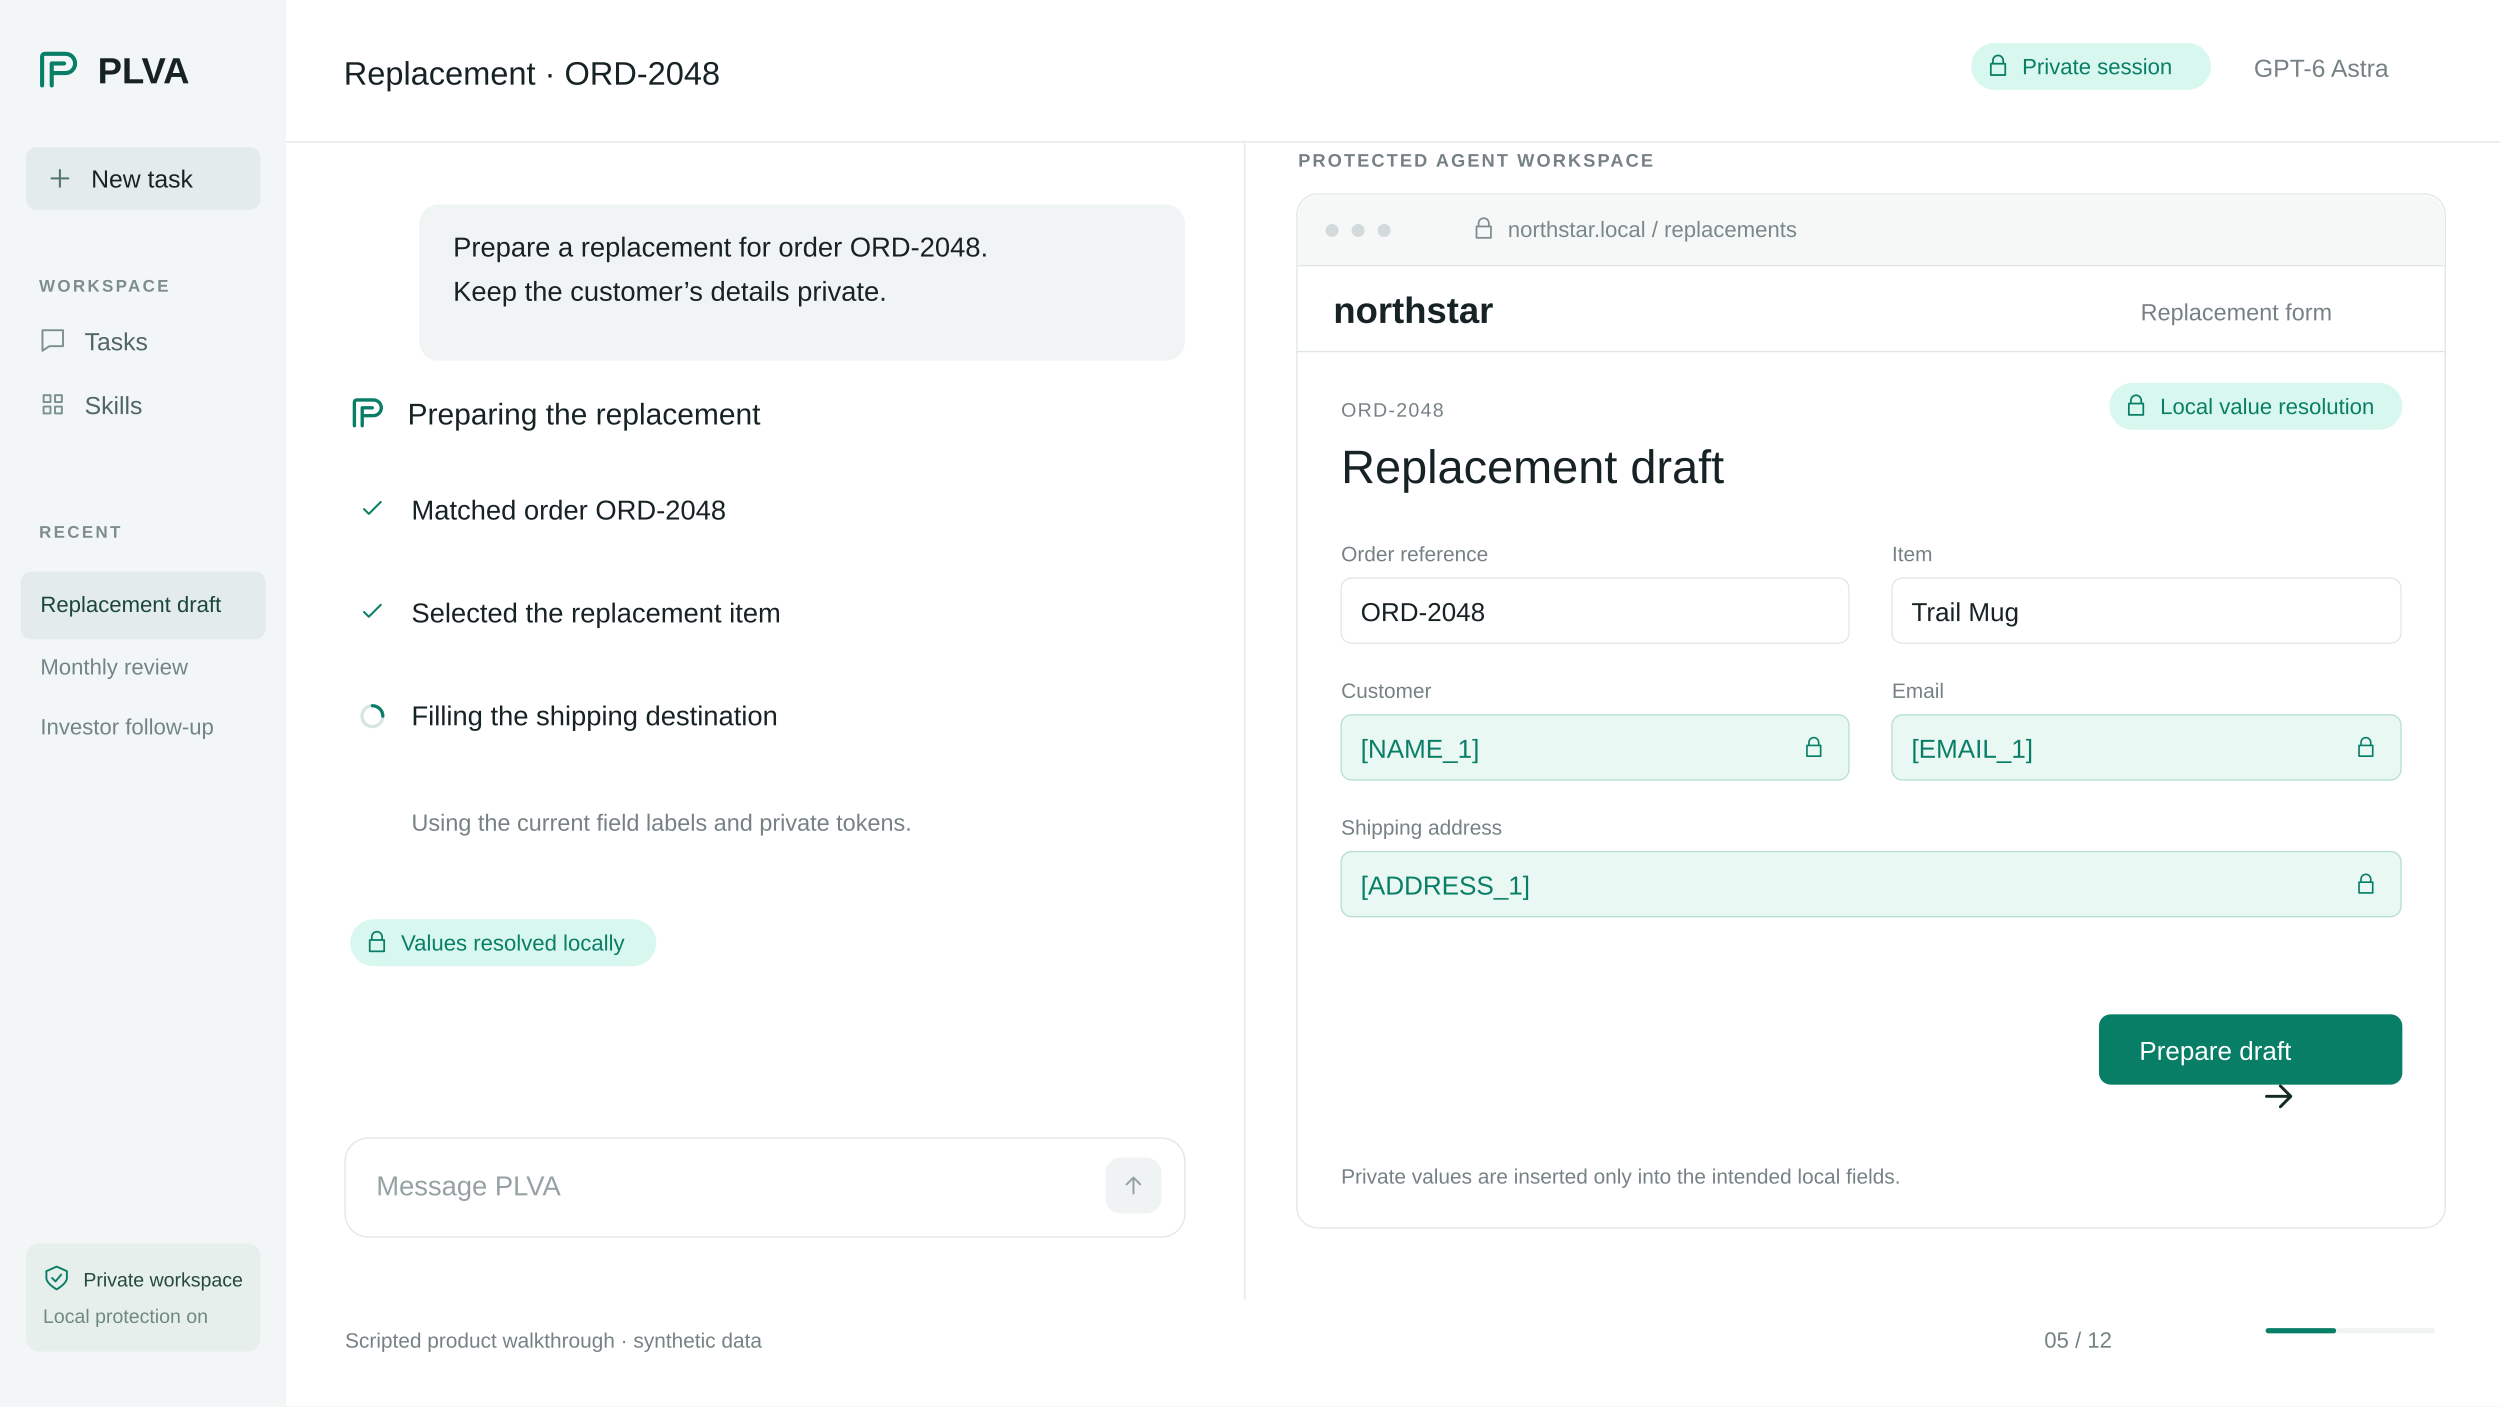
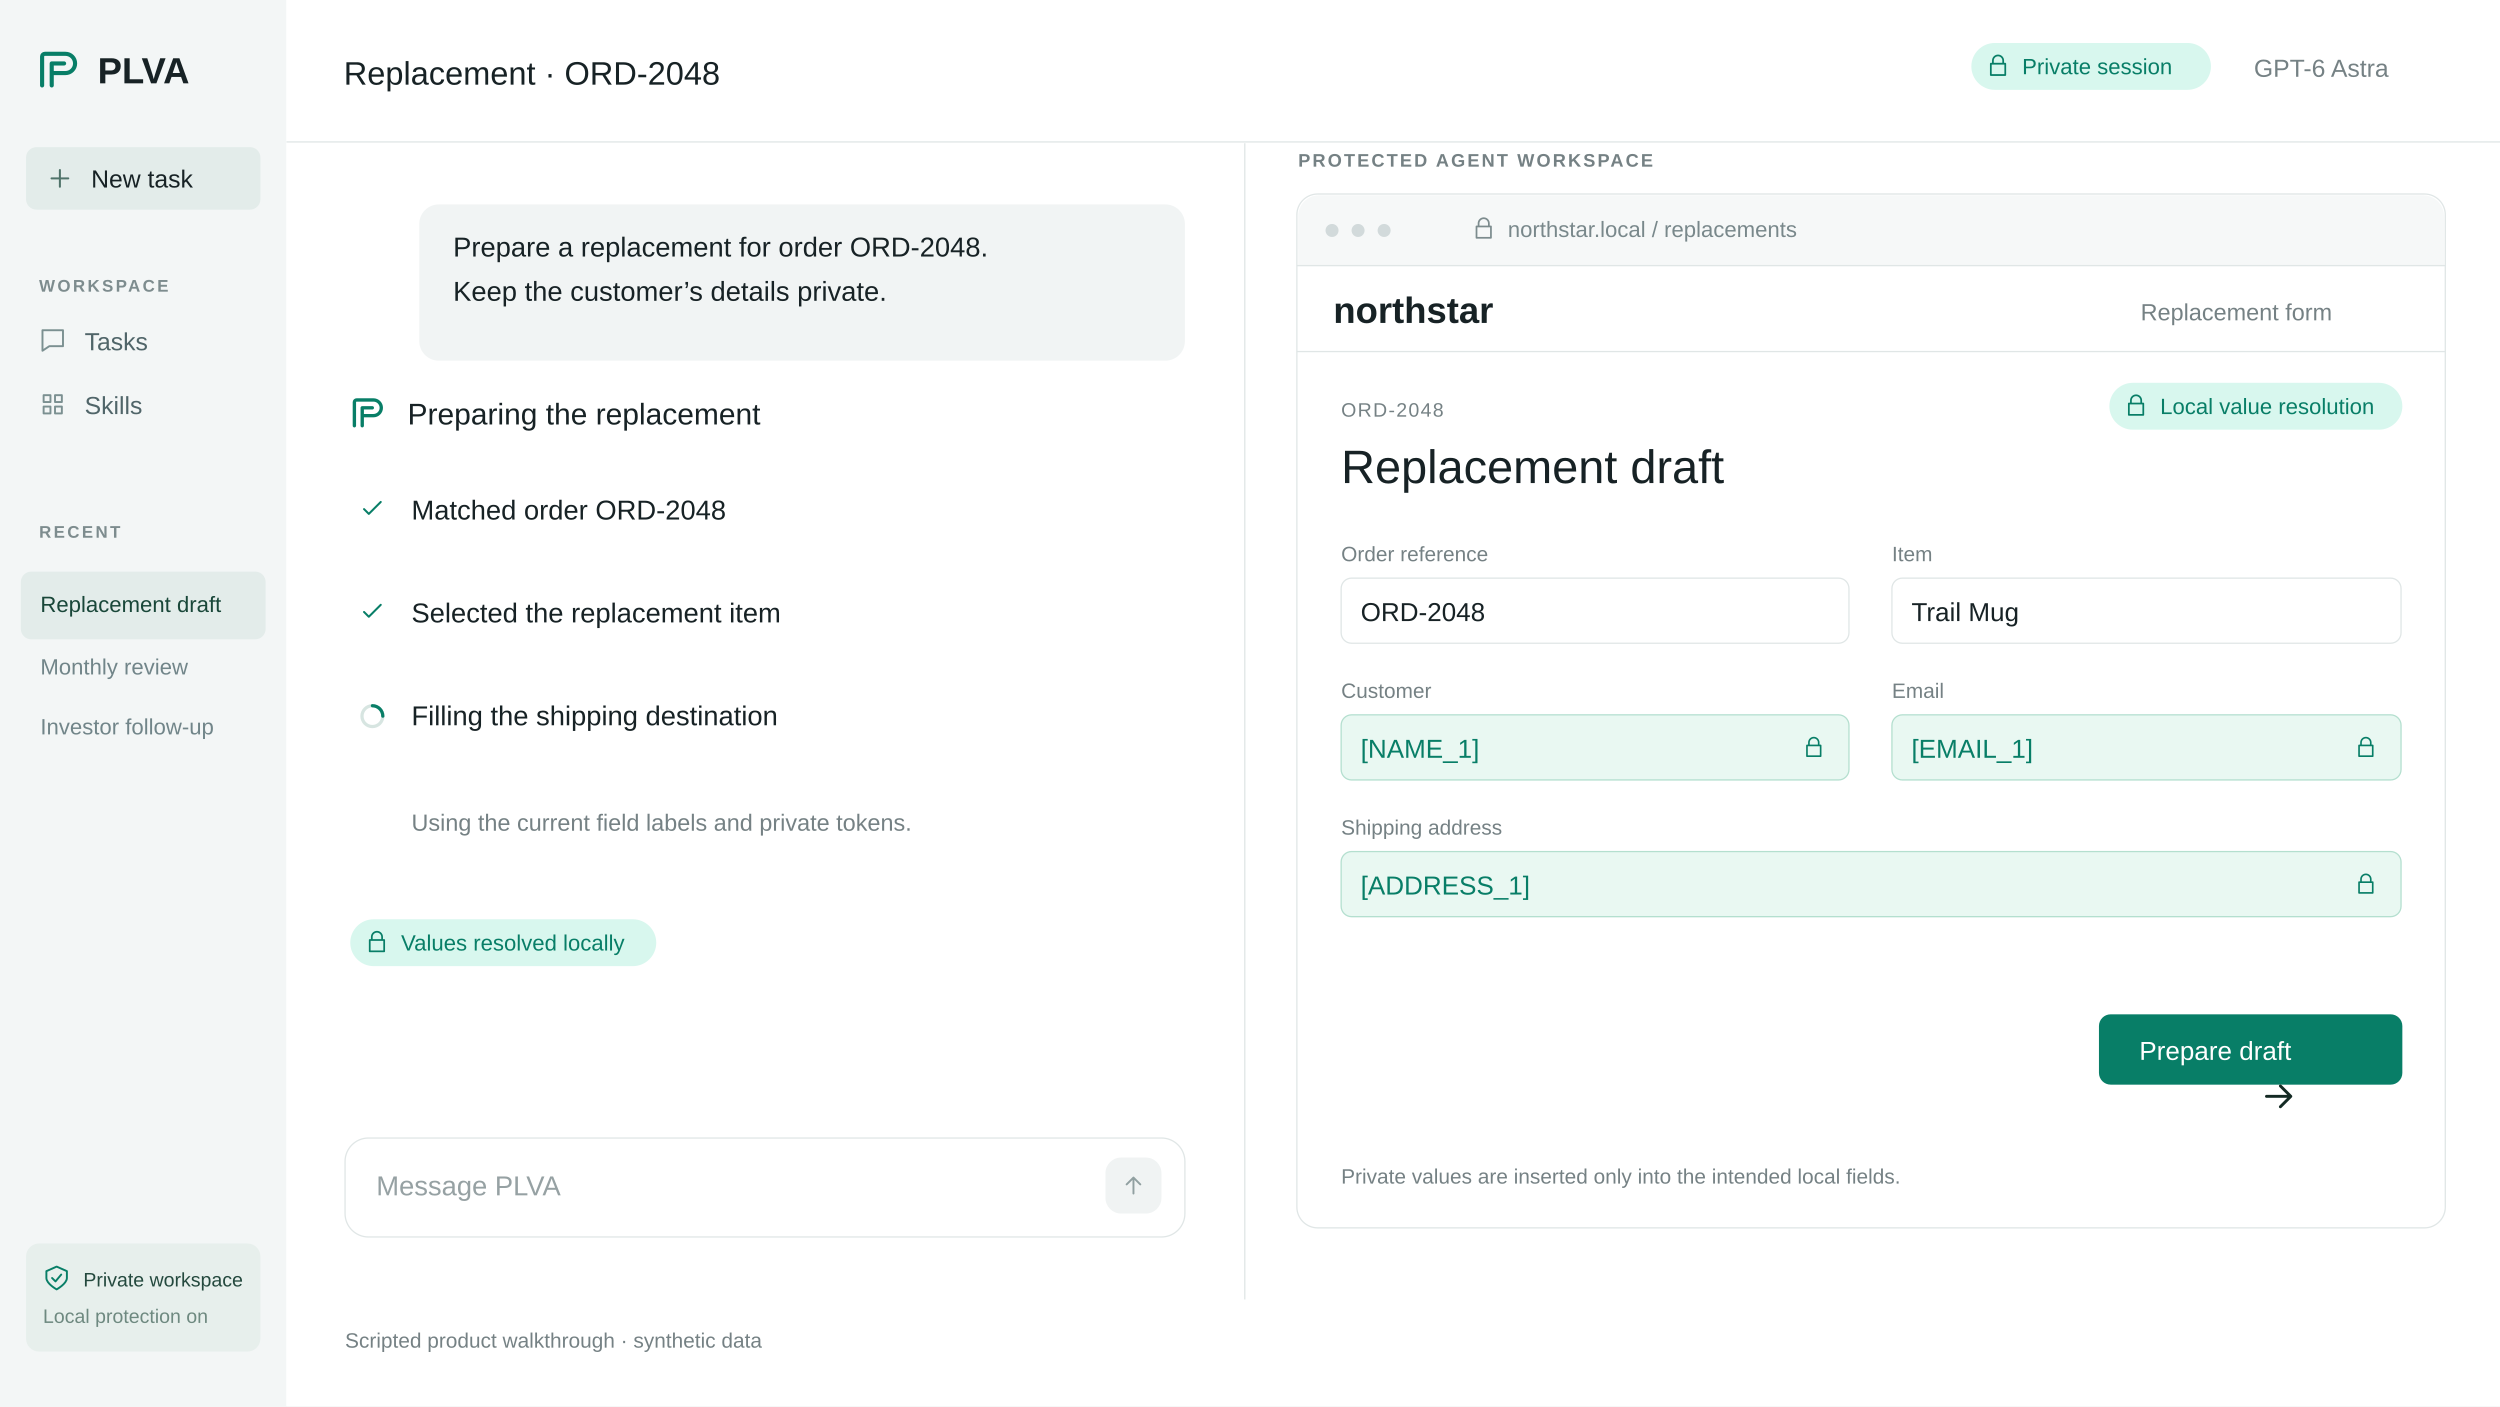
<svg xmlns="http://www.w3.org/2000/svg" width="1920" height="1080" viewBox="0 0 1920 1080" role="img" aria-labelledby="screen-title" style="font-family:'Segoe UI',Arial,sans-serif">
  <rect width="1920" height="1080" fill="#fff" />
  <rect x="0" y="0" width="220" height="1080" rx="0" fill="#f3f6f6" stroke="none" />
  <g transform="translate(26 35) scale(1.055556)">
    <path d="M6 29V8a2 2 0 0 1 2-2h15a7 7 0 0 1 0 14H13m0 9V13h9" stroke="#087e67" stroke-width="3" fill="none" stroke-linecap="round" stroke-linejoin="round" />
  </g>
  <text x="75" y="64" font-size="28" font-weight="600" fill="#172225">PLVA</text>
  <rect x="20" y="113" width="180" height="48" rx="8" fill="#e3ecea" stroke="none" />
  <svg x="35" y="126" width="22" height="22" viewBox="0 0 24 24" fill="none" stroke="#50736a" stroke-width="1.7" stroke-linecap="round" stroke-linejoin="round">
    <path d="M12 5v14M5 12h14" />
  </svg>
  <text x="70" y="144" font-size="19" font-weight="400" fill="#172225">New task</text>
  <text x="30" y="224" font-size="13" font-weight="600" fill="#7d8c8e" letter-spacing="1.8">WORKSPACE</text>
  <svg x="30" y="251" width="21" height="21" viewBox="0 0 24 24" fill="none" stroke="#7b9091" stroke-width="1.7" stroke-linecap="round" stroke-linejoin="round">
    <path d="M3 3h18v14H9l-6 4z" />
  </svg>
  <text x="65" y="269" font-size="19" font-weight="400" fill="#506569">Tasks</text>
  <svg x="30" y="300" width="21" height="21" viewBox="0 0 24 24" fill="none" stroke="#7b9091" stroke-width="1.7" stroke-linecap="round" stroke-linejoin="round">
    <path d="M4 4h6v6H4zM14 4h6v6h-6zM4 14h6v6H4zM14 14h6v6h-6z" />
  </svg>
  <text x="65" y="318" font-size="19" font-weight="400" fill="#506569">Skills</text>
  <text x="30" y="413" font-size="13" font-weight="600" fill="#7d8c8e" letter-spacing="1.8">RECENT</text>
  <rect x="16" y="439" width="188" height="52" rx="8" fill="#e3ecea" stroke="none" />
  <text x="31" y="470" font-size="17" font-weight="400" fill="#194739">Replacement draft</text>
  <text x="31" y="518" font-size="17" font-weight="400" fill="#718589">Monthly review</text>
  <text x="31" y="564" font-size="17" font-weight="400" fill="#718589">Investor follow-up</text>
  <rect x="20" y="955" width="180" height="83" rx="10" fill="#e7efec" stroke="none" />
  <svg x="33" y="971" width="21" height="21" viewBox="0 0 24 24" fill="none" stroke="#087e67" stroke-width="1.7" stroke-linecap="round" stroke-linejoin="round">
    <path d="M12 2 3 6v6c0 5 9 10 9 10s9-5 9-10V6zM8 12l3 3 5-6" />
  </svg>
  <text x="64" y="988" font-size="15" font-weight="400" fill="#24493e">Private workspace</text>
  <text x="33" y="1016" font-size="15" font-weight="400" fill="#6e8980">Local protection on</text>
  <rect x="220" y="0" width="1700" height="1080" rx="0" fill="#ffffff" stroke="none" />
  <path d="M220 109L1920 109" stroke="#e0e6e6" />
  <text x="264" y="65" font-size="25" font-weight="500" fill="#172225">Replacement · ORD-2048</text>
  <rect x="1514" y="33" width="184" height="36" rx="18" fill="#d8f7ee" stroke="none" />
  <svg x="1525" y="41" width="19" height="19" viewBox="0 0 24 24" fill="none" stroke="#087e67" stroke-width="1.7" stroke-linecap="round" stroke-linejoin="round">
    <path d="M7 10V7a5 5 0 0 1 10 0v3M5 10h14v11H5z" />
  </svg>
  <text x="1553" y="57" font-size="17" font-weight="500" fill="#087e67">Private session</text>
  <text x="1731" y="59" font-size="19" font-weight="400" fill="#758184">GPT-6 Astra</text>
  <path d="M956 110L956 998" stroke="#e0e6e6" />
  <text x="265" y="1035" font-size="16" font-weight="400" fill="#758184">Scripted product walkthrough · synthetic data</text>
-   <text x="1570" y="1035" font-size="17" font-weight="400" fill="#758184">05 / 12</text>
-   <rect x="1740" y="1020" width="130" height="4" rx="2" fill="#eff3f3" stroke="none" />
-   <rect x="1740" y="1020" width="54.167" height="4" rx="2" fill="#087e67" stroke="none" />
  <g class="conversation">
    <rect x="322" y="157" width="588" height="120" rx="15" fill="#f1f4f4" stroke="none" />
    <text x="348" y="197" font-size="21" font-weight="400" fill="#172225">Prepare a replacement for order ORD-2048.</text>
    <text x="348" y="231" font-size="21" font-weight="400" fill="#172225">Keep the customer’s details private.</text>
    <g transform="translate(267 302) scale(0.8611111)">
      <path d="M6 29V8a2 2 0 0 1 2-2h15a7 7 0 0 1 0 14H13m0 9V13h9" stroke="#087e67" stroke-width="3" fill="none" stroke-linecap="round" stroke-linejoin="round" />
    </g>
    <text x="313" y="326" font-size="23" font-weight="500" fill="#172225">Preparing the replacement</text>
    <g class="activity-step" data-active="false">
      <svg x="275" y="380" width="22" height="22" viewBox="0 0 24 24" fill="none" stroke="#087e67" stroke-width="1.7" stroke-linecap="round" stroke-linejoin="round">
        <path d="M5 12l4 4L19 6" />
      </svg>
      <text x="316" y="399" font-size="21" font-weight="400" fill="#172225">Matched order ORD-2048</text>
    </g>
    <g class="activity-step" data-active="false">
      <svg x="275" y="459" width="22" height="22" viewBox="0 0 24 24" fill="none" stroke="#087e67" stroke-width="1.7" stroke-linecap="round" stroke-linejoin="round">
        <path d="M5 12l4 4L19 6" />
      </svg>
      <text x="316" y="478" font-size="21" font-weight="400" fill="#172225">Selected the replacement item</text>
    </g>
    <g class="activity-step" data-active="true">
      <g class="spinner" style="transform-origin:286px 550px">
        <circle cx="286" cy="550" r="8" stroke="#d7e5e1" fill="none" stroke-width="2.5" />
        <path d="M286 542a8 8 0 0 1 8 8" stroke="#087e67" fill="none" stroke-width="2.5" stroke-linecap="round" />
      </g>
      <text x="316" y="557" font-size="21" font-weight="500" fill="#172225">Filling the shipping destination</text>
    </g>
    <text x="316" y="638" font-size="18" font-weight="400" fill="#758184">Using the current field labels and private tokens.</text>
    <rect x="269" y="706" width="235" height="36" rx="18" fill="#d8f7ee" stroke="none" />
    <svg x="280" y="714" width="19" height="19" viewBox="0 0 24 24" fill="none" stroke="#087e67" stroke-width="1.7" stroke-linecap="round" stroke-linejoin="round">
      <path d="M7 10V7a5 5 0 0 1 10 0v3M5 10h14v11H5z" />
    </svg>
    <text x="308" y="730" font-size="17" font-weight="500" fill="#087e67">Values resolved locally</text>
    <rect x="265" y="874" width="645" height="76" rx="18" fill="#fff" stroke="#e0e6e6" />
    <text x="289" y="918" font-size="21" font-weight="400" fill="#96a1a3">Message PLVA</text>
    <rect x="849" y="889" width="43" height="43" rx="12" fill="#f0f3f3" stroke="none" />
    <svg x="860" y="900" width="21" height="21" viewBox="0 0 24 24" fill="none" stroke="#91a0a1" stroke-width="1.7" stroke-linecap="round" stroke-linejoin="round">
      <path d="M12 19V5m-6 6 6-6 6 6" />
    </svg>
  </g>
  <g class="workspace">
    <text x="997" y="128" font-size="14" font-weight="600" fill="#758184" letter-spacing="1.6">PROTECTED AGENT WORKSPACE</text>
    <rect x="996" y="149" width="882" height="794" rx="16" fill="#fff" stroke="#e0e6e6" />
    <rect x="997" y="150" width="880" height="54" rx="16" fill="#f6f8f8" stroke="none" />
    <rect x="997" y="180" width="880" height="24" rx="0" fill="#f6f8f8" stroke="none" />
    <circle cx="1023" cy="177" r="5" fill="#d2dadb" />
    <circle cx="1043" cy="177" r="5" fill="#d2dadb" />
    <circle cx="1063" cy="177" r="5" fill="#d2dadb" />
    <svg x="1130" y="166" width="19" height="19" viewBox="0 0 24 24" fill="none" stroke="#7d8c8e" stroke-width="1.7" stroke-linecap="round" stroke-linejoin="round">
      <path d="M7 10V7a5 5 0 0 1 10 0v3M5 10h14v11H5z" />
    </svg>
    <text x="1158" y="182" font-size="17" font-weight="400" fill="#79888b">northstar.local / replacements</text>
    <path d="M996 204L1878 204" stroke="#e0e6e6" />
    <text x="1024" y="248" font-size="28" font-weight="600" fill="#172225">northstar</text>
    <text x="1644" y="246" font-size="18" font-weight="400" fill="#758184">Replacement form</text>
    <path d="M996 270L1878 270" stroke="#e0e6e6" />
    <text x="1030" y="320" font-size="15" font-weight="500" fill="#758184" letter-spacing="1">ORD-2048</text>
    <text x="1030" y="371" font-size="36" font-weight="500" fill="#172225">Replacement draft</text>
    <rect x="1620" y="294" width="225" height="36" rx="18" fill="#d8f7ee" stroke="none" />
    <svg x="1631" y="302" width="19" height="19" viewBox="0 0 24 24" fill="none" stroke="#087e67" stroke-width="1.7" stroke-linecap="round" stroke-linejoin="round">
      <path d="M7 10V7a5 5 0 0 1 10 0v3M5 10h14v11H5z" />
    </svg>
    <text x="1659" y="318" font-size="17" font-weight="500" fill="#087e67">Local value resolution</text>
    <text x="1030" y="431" font-size="16" font-weight="500" fill="#758184">Order reference</text>
    <rect x="1030" y="444" width="390" height="50" rx="8" fill="#fff" stroke="#e0e6e6" />
    <text x="1045" y="477" font-size="20" font-weight="400" fill="#172225" data-type="1">ORD-2048</text>
    <text x="1453" y="431" font-size="16" font-weight="500" fill="#758184">Item</text>
    <rect x="1453" y="444" width="391" height="50" rx="8" fill="#fff" stroke="#e0e6e6" />
    <text x="1468" y="477" font-size="20" font-weight="400" fill="#172225" data-type="1">Trail Mug</text>
    <text x="1030" y="536" font-size="16" font-weight="500" fill="#758184">Customer</text>
    <rect x="1030" y="549" width="390" height="50" rx="8" fill="#e9f8f2" stroke="#b4dfcf" />
    <text x="1045" y="582" font-size="20" font-weight="500" fill="#087e67" data-type="1">[NAME_1]</text>
    <svg x="1384" y="565" width="18" height="18" viewBox="0 0 24 24" fill="none" stroke="#087e67" stroke-width="1.7" stroke-linecap="round" stroke-linejoin="round">
      <path d="M7 10V7a5 5 0 0 1 10 0v3M5 10h14v11H5z" />
    </svg>
    <text x="1453" y="536" font-size="16" font-weight="500" fill="#758184">Email</text>
    <rect x="1453" y="549" width="391" height="50" rx="8" fill="#e9f8f2" stroke="#b4dfcf" />
    <text x="1468" y="582" font-size="20" font-weight="500" fill="#087e67" data-type="1">[EMAIL_1]</text>
    <svg x="1808" y="565" width="18" height="18" viewBox="0 0 24 24" fill="none" stroke="#087e67" stroke-width="1.7" stroke-linecap="round" stroke-linejoin="round">
      <path d="M7 10V7a5 5 0 0 1 10 0v3M5 10h14v11H5z" />
    </svg>
    <text x="1030" y="641" font-size="16" font-weight="500" fill="#758184">Shipping address</text>
    <rect x="1030" y="654" width="814" height="50" rx="8" fill="#e9f8f2" stroke="#b4dfcf" />
    <text x="1045" y="687" font-size="20" font-weight="500" fill="#087e67" data-type="1">[ADDRESS_1]</text>
    <svg x="1808" y="670" width="18" height="18" viewBox="0 0 24 24" fill="none" stroke="#087e67" stroke-width="1.7" stroke-linecap="round" stroke-linejoin="round">
      <path d="M7 10V7a5 5 0 0 1 10 0v3M5 10h14v11H5z" />
    </svg>
    <rect x="1612" y="779" width="233" height="54" rx="9" fill="#087e67" stroke="none" />
    <text x="1643" y="814" font-size="20" font-weight="500" fill="#fff">Prepare draft</text>
    <text x="1030" y="909" font-size="16" font-weight="400" fill="#758184">Private values are inserted only into the intended local fields.</text>
    <g class="demo-cursor" style="transform-origin:1746px 814px">
      <svg x="1734" y="826" width="32" height="32" viewBox="0 0 24 24" fill="none" stroke="#142a24" stroke-width="1.7" stroke-linecap="round" stroke-linejoin="round">
        <path d="M5 12h14m-6-6 6 6-6 6" />
      </svg>
    </g>
  </g>
</svg>
